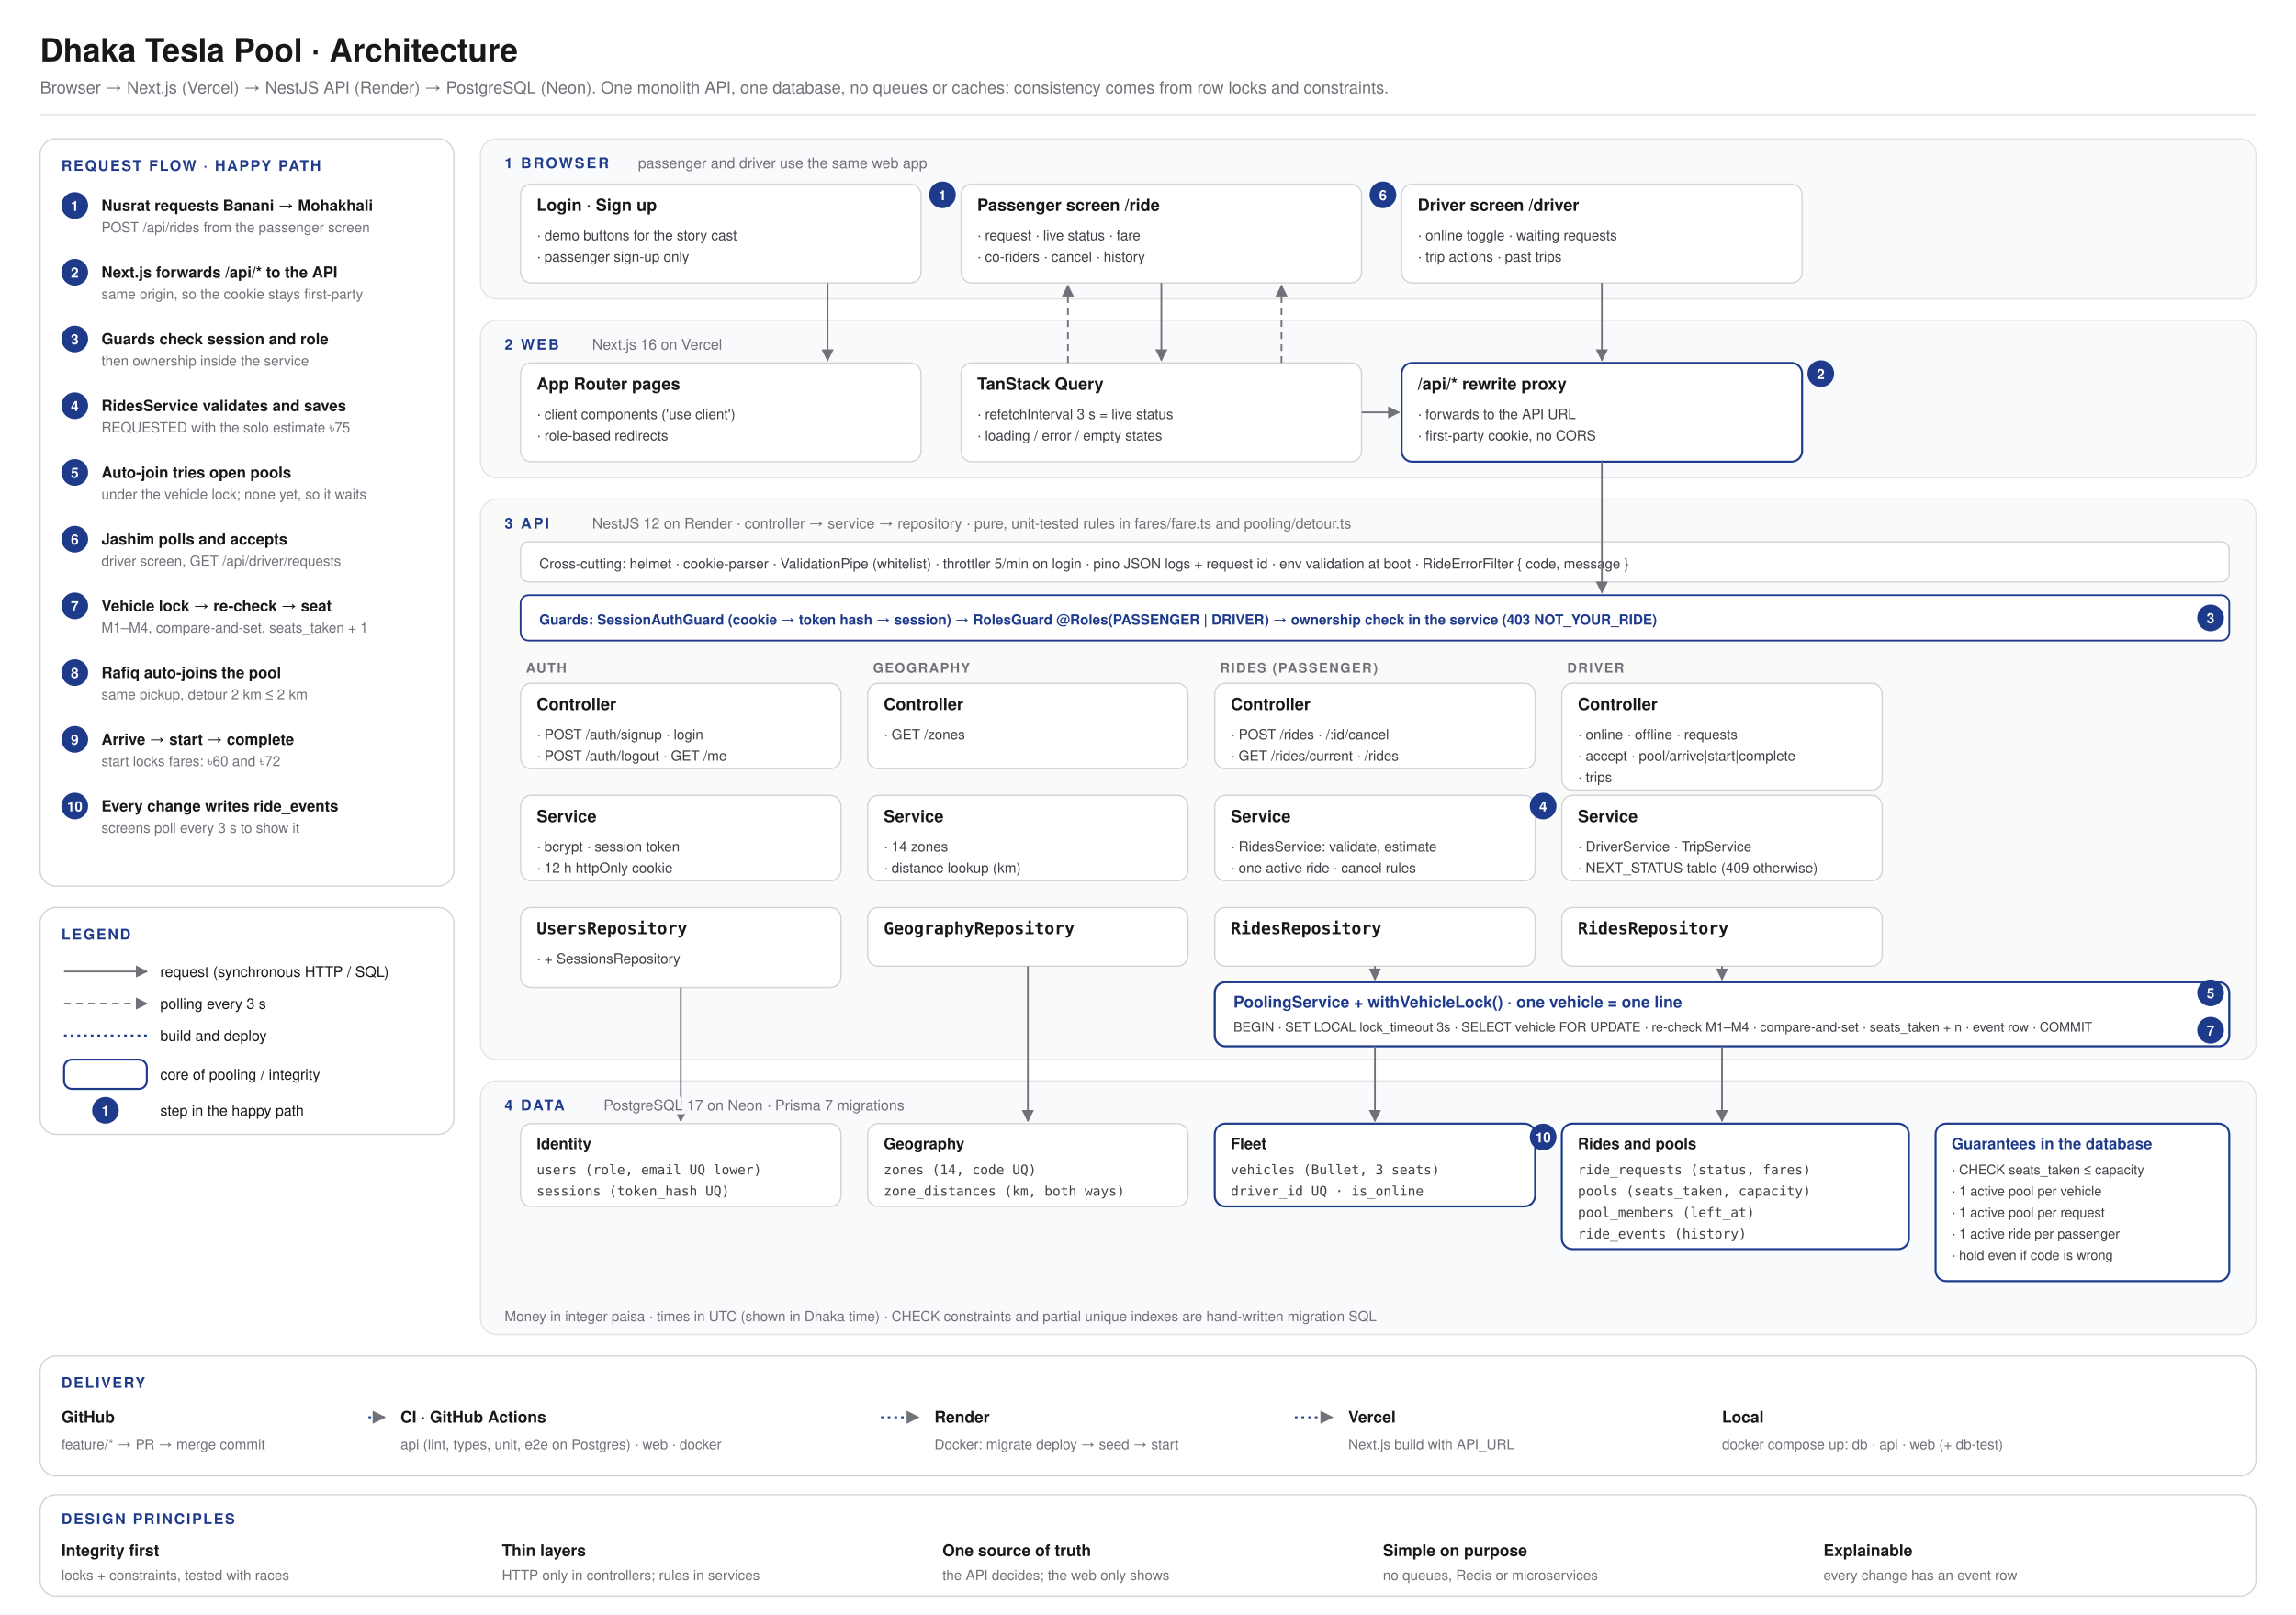
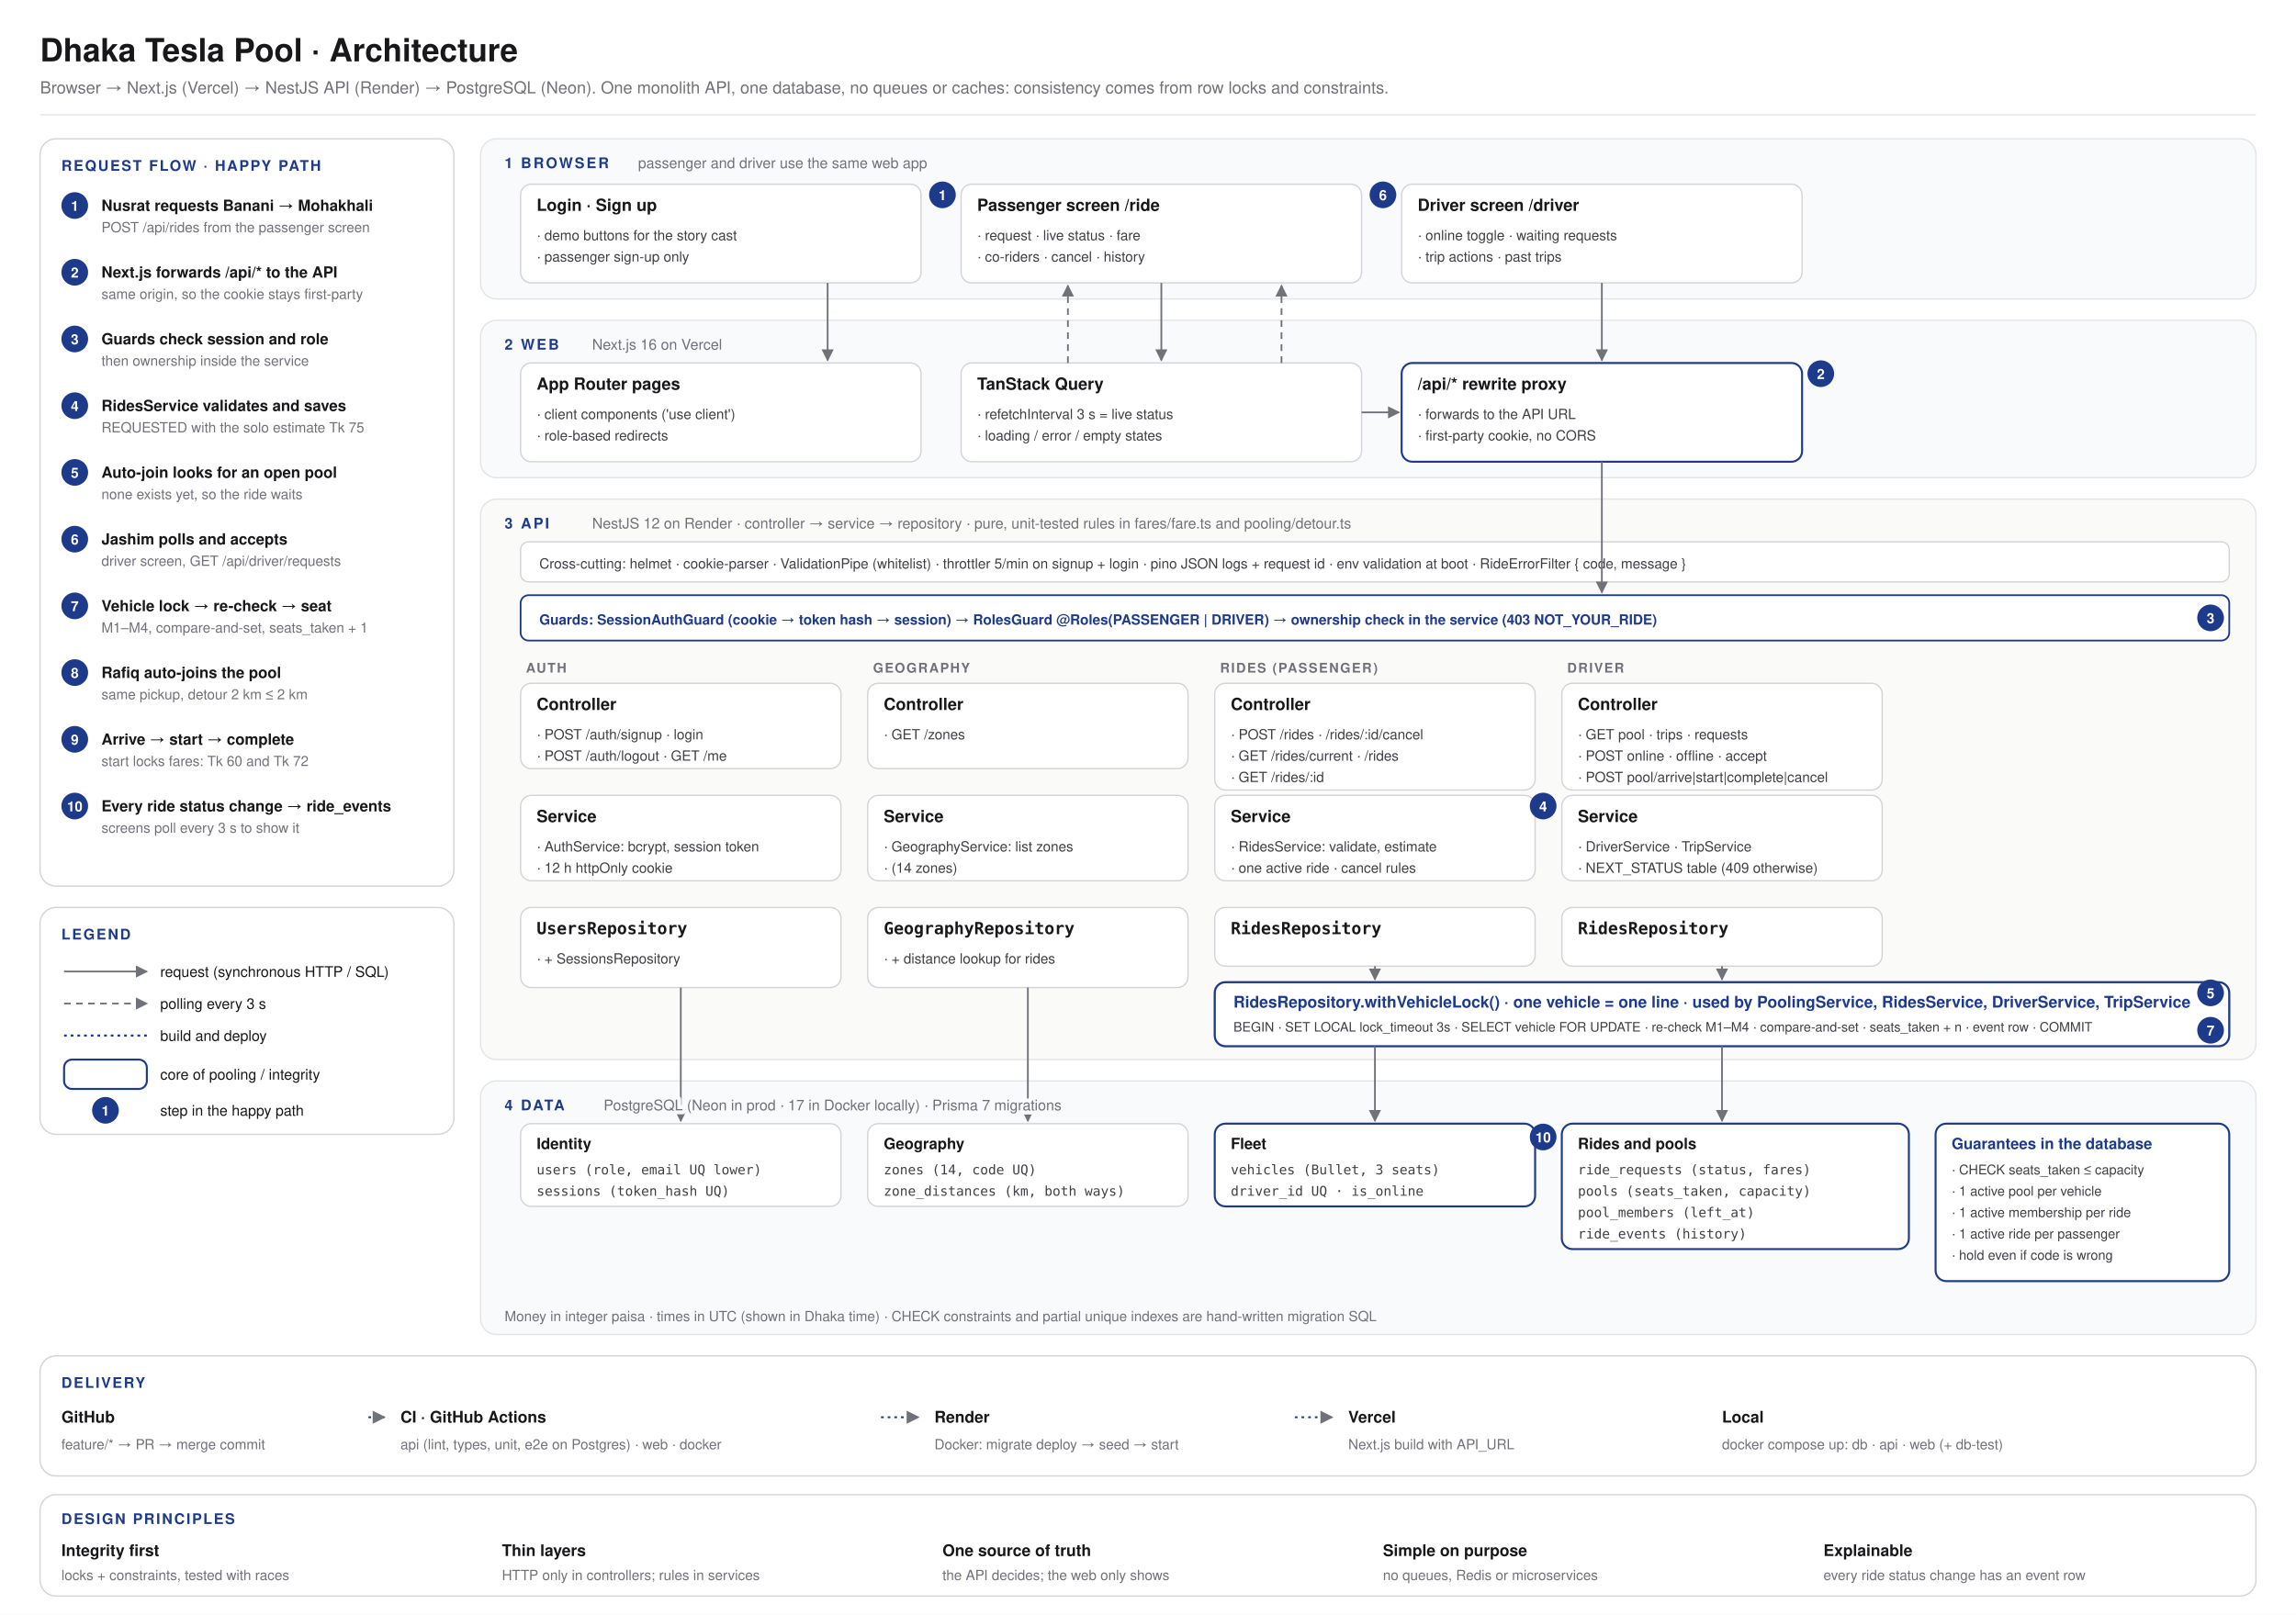
<svg xmlns="http://www.w3.org/2000/svg" width="1720" height="1210" viewBox="0 0 1720 1210">
  <defs>
    <marker id="arr" viewBox="0 0 10 10" refX="9" refY="5" markerWidth="7" markerHeight="7" orient="auto-start-reverse">
      <path d="M0 0 L10 5 L0 10 z" fill="#71717a" />
    </marker>
  </defs>
  <rect width="1720" height="1210" fill="#ffffff" />
  <text x="30" y="46" font-family="-apple-system, 'Helvetica Neue', Helvetica, Arial, sans-serif" font-size="24" fill="#18181b" font-weight="700" text-anchor="start" letter-spacing="0">Dhaka Tesla Pool · Architecture</text>
  <text x="30" y="70" font-family="-apple-system, 'Helvetica Neue', Helvetica, Arial, sans-serif" font-size="12.5" fill="#71717a" font-weight="400" text-anchor="start" letter-spacing="0">Browser → Next.js (Vercel) → NestJS API (Render) → PostgreSQL (Neon). One monolith API, one database, no queues or caches: consistency comes from row locks and constraints.</text>
  <line x1="30" y1="86" x2="1690" y2="86" stroke="#e4e4e7" />
  <rect x="30" y="104" width="310" height="560" rx="12" fill="#fff" stroke="#d4d4d8" stroke-width="1" />
  <text x="46" y="128" font-family="-apple-system, 'Helvetica Neue', Helvetica, Arial, sans-serif" font-size="11" fill="#1e3a8a" font-weight="700" text-anchor="start" letter-spacing="1.2">REQUEST FLOW · HAPPY PATH</text>
  <circle cx="56" cy="154" r="10" fill="#1e3a8a" />
  <text x="56" y="158" font-family="-apple-system, 'Helvetica Neue', Helvetica, Arial, sans-serif" font-size="10.5" fill="#fff" font-weight="700" text-anchor="middle" letter-spacing="0">1</text>
  <text x="76" y="158" font-family="-apple-system, 'Helvetica Neue', Helvetica, Arial, sans-serif" font-size="11.5" fill="#18181b" font-weight="600" text-anchor="start" letter-spacing="0">Nusrat requests Banani → Mohakhali</text>
  <text x="76" y="174" font-family="-apple-system, 'Helvetica Neue', Helvetica, Arial, sans-serif" font-size="10.5" fill="#71717a" font-weight="400" text-anchor="start" letter-spacing="0">POST /api/rides from the passenger screen</text>
  <circle cx="56" cy="204" r="10" fill="#1e3a8a" />
  <text x="56" y="208" font-family="-apple-system, 'Helvetica Neue', Helvetica, Arial, sans-serif" font-size="10.5" fill="#fff" font-weight="700" text-anchor="middle" letter-spacing="0">2</text>
  <text x="76" y="208" font-family="-apple-system, 'Helvetica Neue', Helvetica, Arial, sans-serif" font-size="11.5" fill="#18181b" font-weight="600" text-anchor="start" letter-spacing="0">Next.js forwards /api/* to the API</text>
  <text x="76" y="224" font-family="-apple-system, 'Helvetica Neue', Helvetica, Arial, sans-serif" font-size="10.5" fill="#71717a" font-weight="400" text-anchor="start" letter-spacing="0">same origin, so the cookie stays first-party</text>
  <circle cx="56" cy="254" r="10" fill="#1e3a8a" />
  <text x="56" y="258" font-family="-apple-system, 'Helvetica Neue', Helvetica, Arial, sans-serif" font-size="10.5" fill="#fff" font-weight="700" text-anchor="middle" letter-spacing="0">3</text>
  <text x="76" y="258" font-family="-apple-system, 'Helvetica Neue', Helvetica, Arial, sans-serif" font-size="11.5" fill="#18181b" font-weight="600" text-anchor="start" letter-spacing="0">Guards check session and role</text>
  <text x="76" y="274" font-family="-apple-system, 'Helvetica Neue', Helvetica, Arial, sans-serif" font-size="10.5" fill="#71717a" font-weight="400" text-anchor="start" letter-spacing="0">then ownership inside the service</text>
  <circle cx="56" cy="304" r="10" fill="#1e3a8a" />
  <text x="56" y="308" font-family="-apple-system, 'Helvetica Neue', Helvetica, Arial, sans-serif" font-size="10.5" fill="#fff" font-weight="700" text-anchor="middle" letter-spacing="0">4</text>
  <text x="76" y="308" font-family="-apple-system, 'Helvetica Neue', Helvetica, Arial, sans-serif" font-size="11.5" fill="#18181b" font-weight="600" text-anchor="start" letter-spacing="0">RidesService validates and saves</text>
-   <text x="76" y="324" font-family="-apple-system, 'Helvetica Neue', Helvetica, Arial, sans-serif" font-size="10.5" fill="#71717a" font-weight="400" text-anchor="start" letter-spacing="0">REQUESTED with the solo estimate ৳75</text>
+   <text x="76" y="324" font-family="-apple-system, 'Helvetica Neue', Helvetica, Arial, sans-serif" font-size="10.5" fill="#71717a" font-weight="400" text-anchor="start" letter-spacing="0">REQUESTED with the solo estimate Tk 75</text>
  <circle cx="56" cy="354" r="10" fill="#1e3a8a" />
  <text x="56" y="358" font-family="-apple-system, 'Helvetica Neue', Helvetica, Arial, sans-serif" font-size="10.5" fill="#fff" font-weight="700" text-anchor="middle" letter-spacing="0">5</text>
-   <text x="76" y="358" font-family="-apple-system, 'Helvetica Neue', Helvetica, Arial, sans-serif" font-size="11.5" fill="#18181b" font-weight="600" text-anchor="start" letter-spacing="0">Auto-join tries open pools</text>
-   <text x="76" y="374" font-family="-apple-system, 'Helvetica Neue', Helvetica, Arial, sans-serif" font-size="10.5" fill="#71717a" font-weight="400" text-anchor="start" letter-spacing="0">under the vehicle lock; none yet, so it waits</text>
+   <text x="76" y="358" font-family="-apple-system, 'Helvetica Neue', Helvetica, Arial, sans-serif" font-size="11.5" fill="#18181b" font-weight="600" text-anchor="start" letter-spacing="0">Auto-join looks for an open pool</text>
+   <text x="76" y="374" font-family="-apple-system, 'Helvetica Neue', Helvetica, Arial, sans-serif" font-size="10.5" fill="#71717a" font-weight="400" text-anchor="start" letter-spacing="0">none exists yet, so the ride waits</text>
  <circle cx="56" cy="404" r="10" fill="#1e3a8a" />
  <text x="56" y="408" font-family="-apple-system, 'Helvetica Neue', Helvetica, Arial, sans-serif" font-size="10.5" fill="#fff" font-weight="700" text-anchor="middle" letter-spacing="0">6</text>
  <text x="76" y="408" font-family="-apple-system, 'Helvetica Neue', Helvetica, Arial, sans-serif" font-size="11.5" fill="#18181b" font-weight="600" text-anchor="start" letter-spacing="0">Jashim polls and accepts</text>
  <text x="76" y="424" font-family="-apple-system, 'Helvetica Neue', Helvetica, Arial, sans-serif" font-size="10.5" fill="#71717a" font-weight="400" text-anchor="start" letter-spacing="0">driver screen, GET /api/driver/requests</text>
  <circle cx="56" cy="454" r="10" fill="#1e3a8a" />
  <text x="56" y="458" font-family="-apple-system, 'Helvetica Neue', Helvetica, Arial, sans-serif" font-size="10.5" fill="#fff" font-weight="700" text-anchor="middle" letter-spacing="0">7</text>
  <text x="76" y="458" font-family="-apple-system, 'Helvetica Neue', Helvetica, Arial, sans-serif" font-size="11.5" fill="#18181b" font-weight="600" text-anchor="start" letter-spacing="0">Vehicle lock → re-check → seat</text>
  <text x="76" y="474" font-family="-apple-system, 'Helvetica Neue', Helvetica, Arial, sans-serif" font-size="10.5" fill="#71717a" font-weight="400" text-anchor="start" letter-spacing="0">M1–M4, compare-and-set, seats_taken + 1</text>
  <circle cx="56" cy="504" r="10" fill="#1e3a8a" />
  <text x="56" y="508" font-family="-apple-system, 'Helvetica Neue', Helvetica, Arial, sans-serif" font-size="10.5" fill="#fff" font-weight="700" text-anchor="middle" letter-spacing="0">8</text>
  <text x="76" y="508" font-family="-apple-system, 'Helvetica Neue', Helvetica, Arial, sans-serif" font-size="11.5" fill="#18181b" font-weight="600" text-anchor="start" letter-spacing="0">Rafiq auto-joins the pool</text>
  <text x="76" y="524" font-family="-apple-system, 'Helvetica Neue', Helvetica, Arial, sans-serif" font-size="10.5" fill="#71717a" font-weight="400" text-anchor="start" letter-spacing="0">same pickup, detour 2 km ≤ 2 km</text>
  <circle cx="56" cy="554" r="10" fill="#1e3a8a" />
  <text x="56" y="558" font-family="-apple-system, 'Helvetica Neue', Helvetica, Arial, sans-serif" font-size="10.5" fill="#fff" font-weight="700" text-anchor="middle" letter-spacing="0">9</text>
  <text x="76" y="558" font-family="-apple-system, 'Helvetica Neue', Helvetica, Arial, sans-serif" font-size="11.5" fill="#18181b" font-weight="600" text-anchor="start" letter-spacing="0">Arrive → start → complete</text>
-   <text x="76" y="574" font-family="-apple-system, 'Helvetica Neue', Helvetica, Arial, sans-serif" font-size="10.5" fill="#71717a" font-weight="400" text-anchor="start" letter-spacing="0">start locks fares: ৳60 and ৳72</text>
+   <text x="76" y="574" font-family="-apple-system, 'Helvetica Neue', Helvetica, Arial, sans-serif" font-size="10.5" fill="#71717a" font-weight="400" text-anchor="start" letter-spacing="0">start locks fares: Tk 60 and Tk 72</text>
  <circle cx="56" cy="604" r="10" fill="#1e3a8a" />
  <text x="56" y="608" font-family="-apple-system, 'Helvetica Neue', Helvetica, Arial, sans-serif" font-size="10.5" fill="#fff" font-weight="700" text-anchor="middle" letter-spacing="0">10</text>
-   <text x="76" y="608" font-family="-apple-system, 'Helvetica Neue', Helvetica, Arial, sans-serif" font-size="11.5" fill="#18181b" font-weight="600" text-anchor="start" letter-spacing="0">Every change writes ride_events</text>
+   <text x="76" y="608" font-family="-apple-system, 'Helvetica Neue', Helvetica, Arial, sans-serif" font-size="11.5" fill="#18181b" font-weight="600" text-anchor="start" letter-spacing="0">Every ride status change → ride_events</text>
  <text x="76" y="624" font-family="-apple-system, 'Helvetica Neue', Helvetica, Arial, sans-serif" font-size="10.5" fill="#71717a" font-weight="400" text-anchor="start" letter-spacing="0">screens poll every 3 s to show it</text>
  <rect x="30" y="680" width="310" height="170" rx="12" fill="#fff" stroke="#d4d4d8" stroke-width="1" />
  <text x="46" y="704" font-family="-apple-system, 'Helvetica Neue', Helvetica, Arial, sans-serif" font-size="11" fill="#1e3a8a" font-weight="700" text-anchor="start" letter-spacing="1.2">LEGEND</text>
  <path d="M48 728 H110" fill="none" stroke="#71717a" stroke-width="1.3" marker-end="url(#arr)" />
  <text x="120" y="732" font-family="-apple-system, 'Helvetica Neue', Helvetica, Arial, sans-serif" font-size="11" fill="#18181b" font-weight="400" text-anchor="start" letter-spacing="0">request (synchronous HTTP / SQL)</text>
  <path d="M48 752 H110" fill="none" stroke="#71717a" stroke-width="1.3" stroke-dasharray="5 4" marker-end="url(#arr)" />
  <text x="120" y="756" font-family="-apple-system, 'Helvetica Neue', Helvetica, Arial, sans-serif" font-size="11" fill="#18181b" font-weight="400" text-anchor="start" letter-spacing="0">polling every 3 s</text>
  <path d="M48 776 H110" fill="none" stroke="#1e3a8a" stroke-width="1.6" stroke-dasharray="2 3" />
  <text x="120" y="780" font-family="-apple-system, 'Helvetica Neue', Helvetica, Arial, sans-serif" font-size="11" fill="#18181b" font-weight="400" text-anchor="start" letter-spacing="0">build and deploy</text>
  <rect x="48" y="794" width="62" height="22" rx="6" fill="#fff" stroke="#1e3a8a" stroke-width="1.5" />
  <text x="120" y="809" font-family="-apple-system, 'Helvetica Neue', Helvetica, Arial, sans-serif" font-size="11" fill="#18181b" font-weight="400" text-anchor="start" letter-spacing="0">core of pooling / integrity</text>
  <circle cx="79" cy="832" r="10" fill="#1e3a8a" />
  <text x="79" y="836" font-family="-apple-system, 'Helvetica Neue', Helvetica, Arial, sans-serif" font-size="10.5" fill="#fff" font-weight="700" text-anchor="middle" letter-spacing="0">1</text>
  <text x="120" y="836" font-family="-apple-system, 'Helvetica Neue', Helvetica, Arial, sans-serif" font-size="11" fill="#18181b" font-weight="400" text-anchor="start" letter-spacing="0">step in the happy path</text>
  <rect x="360" y="104" width="1330" height="120" rx="12" fill="#f8fafc" stroke="#e4e4e7" stroke-width="1" />
  <rect x="390" y="138" width="300" height="74" rx="8" fill="#fff" stroke="#d4d4d8" stroke-width="1" />
  <text x="402" y="158" font-family="-apple-system, 'Helvetica Neue', Helvetica, Arial, sans-serif" font-size="12.5" fill="#18181b" font-weight="700" text-anchor="start" letter-spacing="0">Login · Sign up</text>
  <text x="402" y="180" font-family="-apple-system, 'Helvetica Neue', Helvetica, Arial, sans-serif" font-size="10.5" fill="#3f3f46" font-weight="400" text-anchor="start" letter-spacing="0">· demo buttons for the story cast</text>
  <text x="402" y="196" font-family="-apple-system, 'Helvetica Neue', Helvetica, Arial, sans-serif" font-size="10.5" fill="#3f3f46" font-weight="400" text-anchor="start" letter-spacing="0">· passenger sign-up only</text>
  <rect x="720" y="138" width="300" height="74" rx="8" fill="#fff" stroke="#d4d4d8" stroke-width="1" />
  <text x="732" y="158" font-family="-apple-system, 'Helvetica Neue', Helvetica, Arial, sans-serif" font-size="12.5" fill="#18181b" font-weight="700" text-anchor="start" letter-spacing="0">Passenger screen  /ride</text>
  <text x="732" y="180" font-family="-apple-system, 'Helvetica Neue', Helvetica, Arial, sans-serif" font-size="10.5" fill="#3f3f46" font-weight="400" text-anchor="start" letter-spacing="0">· request · live status · fare</text>
  <text x="732" y="196" font-family="-apple-system, 'Helvetica Neue', Helvetica, Arial, sans-serif" font-size="10.5" fill="#3f3f46" font-weight="400" text-anchor="start" letter-spacing="0">· co-riders · cancel · history</text>
  <rect x="1050" y="138" width="300" height="74" rx="8" fill="#fff" stroke="#d4d4d8" stroke-width="1" />
  <text x="1062" y="158" font-family="-apple-system, 'Helvetica Neue', Helvetica, Arial, sans-serif" font-size="12.5" fill="#18181b" font-weight="700" text-anchor="start" letter-spacing="0">Driver screen  /driver</text>
  <text x="1062" y="180" font-family="-apple-system, 'Helvetica Neue', Helvetica, Arial, sans-serif" font-size="10.5" fill="#3f3f46" font-weight="400" text-anchor="start" letter-spacing="0">· online toggle · waiting requests</text>
  <text x="1062" y="196" font-family="-apple-system, 'Helvetica Neue', Helvetica, Arial, sans-serif" font-size="10.5" fill="#3f3f46" font-weight="400" text-anchor="start" letter-spacing="0">· trip actions · past trips</text>
  <circle cx="706" cy="146" r="10" fill="#1e3a8a" />
  <text x="706" y="150" font-family="-apple-system, 'Helvetica Neue', Helvetica, Arial, sans-serif" font-size="10.5" fill="#fff" font-weight="700" text-anchor="middle" letter-spacing="0">1</text>
  <circle cx="1036" cy="146" r="10" fill="#1e3a8a" />
  <text x="1036" y="150" font-family="-apple-system, 'Helvetica Neue', Helvetica, Arial, sans-serif" font-size="10.5" fill="#fff" font-weight="700" text-anchor="middle" letter-spacing="0">6</text>
  <rect x="360" y="240" width="1330" height="118" rx="12" fill="#f8fafc" stroke="#e4e4e7" stroke-width="1" />
  <rect x="390" y="272" width="300" height="74" rx="8" fill="#fff" stroke="#d4d4d8" stroke-width="1" />
  <text x="402" y="292" font-family="-apple-system, 'Helvetica Neue', Helvetica, Arial, sans-serif" font-size="12.5" fill="#18181b" font-weight="700" text-anchor="start" letter-spacing="0">App Router pages</text>
  <text x="402" y="314" font-family="-apple-system, 'Helvetica Neue', Helvetica, Arial, sans-serif" font-size="10.5" fill="#3f3f46" font-weight="400" text-anchor="start" letter-spacing="0">· client components ('use client')</text>
  <text x="402" y="330" font-family="-apple-system, 'Helvetica Neue', Helvetica, Arial, sans-serif" font-size="10.5" fill="#3f3f46" font-weight="400" text-anchor="start" letter-spacing="0">· role-based redirects</text>
  <rect x="720" y="272" width="300" height="74" rx="8" fill="#fff" stroke="#d4d4d8" stroke-width="1" />
  <text x="732" y="292" font-family="-apple-system, 'Helvetica Neue', Helvetica, Arial, sans-serif" font-size="12.5" fill="#18181b" font-weight="700" text-anchor="start" letter-spacing="0">TanStack Query</text>
  <text x="732" y="314" font-family="-apple-system, 'Helvetica Neue', Helvetica, Arial, sans-serif" font-size="10.5" fill="#3f3f46" font-weight="400" text-anchor="start" letter-spacing="0">· refetchInterval 3 s = live status</text>
  <text x="732" y="330" font-family="-apple-system, 'Helvetica Neue', Helvetica, Arial, sans-serif" font-size="10.5" fill="#3f3f46" font-weight="400" text-anchor="start" letter-spacing="0">· loading / error / empty states</text>
  <rect x="1050" y="272" width="300" height="74" rx="8" fill="#fff" stroke="#1e3a8a" stroke-width="1.5" />
  <text x="1062" y="292" font-family="-apple-system, 'Helvetica Neue', Helvetica, Arial, sans-serif" font-size="12.5" fill="#18181b" font-weight="700" text-anchor="start" letter-spacing="0">/api/* rewrite proxy</text>
  <text x="1062" y="314" font-family="-apple-system, 'Helvetica Neue', Helvetica, Arial, sans-serif" font-size="10.5" fill="#3f3f46" font-weight="400" text-anchor="start" letter-spacing="0">· forwards to the API URL</text>
  <text x="1062" y="330" font-family="-apple-system, 'Helvetica Neue', Helvetica, Arial, sans-serif" font-size="10.5" fill="#3f3f46" font-weight="400" text-anchor="start" letter-spacing="0">· first-party cookie, no CORS</text>
  <circle cx="1364" cy="280" r="10" fill="#1e3a8a" />
  <text x="1364" y="284" font-family="-apple-system, 'Helvetica Neue', Helvetica, Arial, sans-serif" font-size="10.5" fill="#fff" font-weight="700" text-anchor="middle" letter-spacing="0">2</text>
  <path d="M870 212 V270" fill="none" stroke="#71717a" stroke-width="1.3" marker-end="url(#arr)" />
  <path d="M1200 212 V270" fill="none" stroke="#71717a" stroke-width="1.3" marker-end="url(#arr)" />
  <path d="M620 212 V270" fill="none" stroke="#71717a" stroke-width="1.3" marker-end="url(#arr)" />
  <path d="M1020 309 H1048" fill="none" stroke="#71717a" stroke-width="1.3" marker-end="url(#arr)" />
  <rect x="360" y="374" width="1330" height="420" rx="12" fill="#fafaf9" stroke="#e4e4e7" stroke-width="1" />
  <rect x="390" y="406" width="1280" height="30" rx="6" fill="#fff" stroke="#d4d4d8" stroke-width="1" />
-   <text x="404" y="426" font-family="-apple-system, 'Helvetica Neue', Helvetica, Arial, sans-serif" font-size="10.5" fill="#3f3f46" font-weight="400" text-anchor="start" letter-spacing="0">Cross-cutting:  helmet · cookie-parser · ValidationPipe (whitelist) · throttler 5/min on login · pino JSON logs + request id · env validation at boot · RideErrorFilter { code, message }</text>
+   <text x="404" y="426" font-family="-apple-system, 'Helvetica Neue', Helvetica, Arial, sans-serif" font-size="10.5" fill="#3f3f46" font-weight="400" text-anchor="start" letter-spacing="0">Cross-cutting:  helmet · cookie-parser · ValidationPipe (whitelist) · throttler 5/min on signup + login · pino JSON logs + request id · env validation at boot · RideErrorFilter { code, message }</text>
  <rect x="390" y="446" width="1280" height="34" rx="6" fill="#fff" stroke="#1e3a8a" stroke-width="1.3" />
  <text x="404" y="468" font-family="-apple-system, 'Helvetica Neue', Helvetica, Arial, sans-serif" font-size="10.5" fill="#1e3a8a" font-weight="600" text-anchor="start" letter-spacing="0">Guards:  SessionAuthGuard (cookie → token hash → session)  →  RolesGuard @Roles(PASSENGER | DRIVER)  →  ownership check in the service (403 NOT_YOUR_RIDE)</text>
  <circle cx="1656" cy="463" r="10" fill="#1e3a8a" />
  <text x="1656" y="467" font-family="-apple-system, 'Helvetica Neue', Helvetica, Arial, sans-serif" font-size="10.5" fill="#fff" font-weight="700" text-anchor="middle" letter-spacing="0">3</text>
  <path d="M1200 346 V444" fill="none" stroke="#71717a" stroke-width="1.3" marker-end="url(#arr)" />
  <text x="394" y="504" font-family="-apple-system, 'Helvetica Neue', Helvetica, Arial, sans-serif" font-size="10" fill="#71717a" font-weight="700" text-anchor="start" letter-spacing="1">AUTH</text>
  <rect x="390" y="512" width="240" height="64" rx="8" fill="#fff" stroke="#d4d4d8" stroke-width="1" />
  <text x="402" y="532" font-family="-apple-system, 'Helvetica Neue', Helvetica, Arial, sans-serif" font-size="12.5" fill="#18181b" font-weight="700" text-anchor="start" letter-spacing="0">Controller</text>
  <text x="402" y="554" font-family="-apple-system, 'Helvetica Neue', Helvetica, Arial, sans-serif" font-size="10.5" fill="#3f3f46" font-weight="400" text-anchor="start" letter-spacing="0">· POST /auth/signup · login</text>
  <text x="402" y="570" font-family="-apple-system, 'Helvetica Neue', Helvetica, Arial, sans-serif" font-size="10.5" fill="#3f3f46" font-weight="400" text-anchor="start" letter-spacing="0">· POST /auth/logout · GET /me</text>
  <rect x="390" y="596" width="240" height="64" rx="8" fill="#fff" stroke="#d4d4d8" stroke-width="1" />
  <text x="402" y="616" font-family="-apple-system, 'Helvetica Neue', Helvetica, Arial, sans-serif" font-size="12.5" fill="#18181b" font-weight="700" text-anchor="start" letter-spacing="0">Service</text>
-   <text x="402" y="638" font-family="-apple-system, 'Helvetica Neue', Helvetica, Arial, sans-serif" font-size="10.5" fill="#3f3f46" font-weight="400" text-anchor="start" letter-spacing="0">· bcrypt · session token</text>
+   <text x="402" y="638" font-family="-apple-system, 'Helvetica Neue', Helvetica, Arial, sans-serif" font-size="10.5" fill="#3f3f46" font-weight="400" text-anchor="start" letter-spacing="0">· AuthService: bcrypt, session token</text>
  <text x="402" y="654" font-family="-apple-system, 'Helvetica Neue', Helvetica, Arial, sans-serif" font-size="10.5" fill="#3f3f46" font-weight="400" text-anchor="start" letter-spacing="0">· 12 h httpOnly cookie</text>
  <rect x="390" y="680" width="240" height="60" rx="8" fill="#fff" stroke="#d4d4d8" stroke-width="1" />
  <text x="402" y="700" font-family="'SF Mono', Menlo, monospace" font-size="12.5" fill="#18181b" font-weight="700" text-anchor="start" letter-spacing="0">UsersRepository</text>
  <text x="402" y="722" font-family="-apple-system, 'Helvetica Neue', Helvetica, Arial, sans-serif" font-size="10.5" fill="#3f3f46" font-weight="400" text-anchor="start" letter-spacing="0">· + SessionsRepository</text>
  <text x="654" y="504" font-family="-apple-system, 'Helvetica Neue', Helvetica, Arial, sans-serif" font-size="10" fill="#71717a" font-weight="700" text-anchor="start" letter-spacing="1">GEOGRAPHY</text>
  <rect x="650" y="512" width="240" height="64" rx="8" fill="#fff" stroke="#d4d4d8" stroke-width="1" />
  <text x="662" y="532" font-family="-apple-system, 'Helvetica Neue', Helvetica, Arial, sans-serif" font-size="12.5" fill="#18181b" font-weight="700" text-anchor="start" letter-spacing="0">Controller</text>
  <text x="662" y="554" font-family="-apple-system, 'Helvetica Neue', Helvetica, Arial, sans-serif" font-size="10.5" fill="#3f3f46" font-weight="400" text-anchor="start" letter-spacing="0">· GET /zones</text>
  <rect x="650" y="596" width="240" height="64" rx="8" fill="#fff" stroke="#d4d4d8" stroke-width="1" />
  <text x="662" y="616" font-family="-apple-system, 'Helvetica Neue', Helvetica, Arial, sans-serif" font-size="12.5" fill="#18181b" font-weight="700" text-anchor="start" letter-spacing="0">Service</text>
-   <text x="662" y="638" font-family="-apple-system, 'Helvetica Neue', Helvetica, Arial, sans-serif" font-size="10.5" fill="#3f3f46" font-weight="400" text-anchor="start" letter-spacing="0">· 14 zones</text>
-   <text x="662" y="654" font-family="-apple-system, 'Helvetica Neue', Helvetica, Arial, sans-serif" font-size="10.5" fill="#3f3f46" font-weight="400" text-anchor="start" letter-spacing="0">· distance lookup (km)</text>
-   <rect x="650" y="680" width="240" height="44" rx="8" fill="#fff" stroke="#d4d4d8" stroke-width="1" />
+   <text x="662" y="638" font-family="-apple-system, 'Helvetica Neue', Helvetica, Arial, sans-serif" font-size="10.5" fill="#3f3f46" font-weight="400" text-anchor="start" letter-spacing="0">· GeographyService: list zones</text>
+   <text x="662" y="654" font-family="-apple-system, 'Helvetica Neue', Helvetica, Arial, sans-serif" font-size="10.5" fill="#3f3f46" font-weight="400" text-anchor="start" letter-spacing="0">· (14 zones)</text>
+   <rect x="650" y="680" width="240" height="60" rx="8" fill="#fff" stroke="#d4d4d8" stroke-width="1" />
  <text x="662" y="700" font-family="'SF Mono', Menlo, monospace" font-size="12.5" fill="#18181b" font-weight="700" text-anchor="start" letter-spacing="0">GeographyRepository</text>
+   <text x="662" y="722" font-family="-apple-system, 'Helvetica Neue', Helvetica, Arial, sans-serif" font-size="10.5" fill="#3f3f46" font-weight="400" text-anchor="start" letter-spacing="0">· + distance lookup for rides</text>
  <text x="914" y="504" font-family="-apple-system, 'Helvetica Neue', Helvetica, Arial, sans-serif" font-size="10" fill="#71717a" font-weight="700" text-anchor="start" letter-spacing="1">RIDES (PASSENGER)</text>
-   <rect x="910" y="512" width="240" height="64" rx="8" fill="#fff" stroke="#d4d4d8" stroke-width="1" />
+   <rect x="910" y="512" width="240" height="80" rx="8" fill="#fff" stroke="#d4d4d8" stroke-width="1" />
  <text x="922" y="532" font-family="-apple-system, 'Helvetica Neue', Helvetica, Arial, sans-serif" font-size="12.5" fill="#18181b" font-weight="700" text-anchor="start" letter-spacing="0">Controller</text>
-   <text x="922" y="554" font-family="-apple-system, 'Helvetica Neue', Helvetica, Arial, sans-serif" font-size="10.5" fill="#3f3f46" font-weight="400" text-anchor="start" letter-spacing="0">· POST /rides · /:id/cancel</text>
+   <text x="922" y="554" font-family="-apple-system, 'Helvetica Neue', Helvetica, Arial, sans-serif" font-size="10.5" fill="#3f3f46" font-weight="400" text-anchor="start" letter-spacing="0">· POST /rides · /rides/:id/cancel</text>
  <text x="922" y="570" font-family="-apple-system, 'Helvetica Neue', Helvetica, Arial, sans-serif" font-size="10.5" fill="#3f3f46" font-weight="400" text-anchor="start" letter-spacing="0">· GET /rides/current · /rides</text>
+   <text x="922" y="586" font-family="-apple-system, 'Helvetica Neue', Helvetica, Arial, sans-serif" font-size="10.5" fill="#3f3f46" font-weight="400" text-anchor="start" letter-spacing="0">· GET /rides/:id</text>
  <rect x="910" y="596" width="240" height="64" rx="8" fill="#fff" stroke="#d4d4d8" stroke-width="1" />
  <text x="922" y="616" font-family="-apple-system, 'Helvetica Neue', Helvetica, Arial, sans-serif" font-size="12.5" fill="#18181b" font-weight="700" text-anchor="start" letter-spacing="0">Service</text>
  <text x="922" y="638" font-family="-apple-system, 'Helvetica Neue', Helvetica, Arial, sans-serif" font-size="10.5" fill="#3f3f46" font-weight="400" text-anchor="start" letter-spacing="0">· RidesService: validate, estimate</text>
  <text x="922" y="654" font-family="-apple-system, 'Helvetica Neue', Helvetica, Arial, sans-serif" font-size="10.5" fill="#3f3f46" font-weight="400" text-anchor="start" letter-spacing="0">· one active ride · cancel rules</text>
  <rect x="910" y="680" width="240" height="44" rx="8" fill="#fff" stroke="#d4d4d8" stroke-width="1" />
  <text x="922" y="700" font-family="'SF Mono', Menlo, monospace" font-size="12.5" fill="#18181b" font-weight="700" text-anchor="start" letter-spacing="0">RidesRepository</text>
  <text x="1174" y="504" font-family="-apple-system, 'Helvetica Neue', Helvetica, Arial, sans-serif" font-size="10" fill="#71717a" font-weight="700" text-anchor="start" letter-spacing="1">DRIVER</text>
  <rect x="1170" y="512" width="240" height="80" rx="8" fill="#fff" stroke="#d4d4d8" stroke-width="1" />
  <text x="1182" y="532" font-family="-apple-system, 'Helvetica Neue', Helvetica, Arial, sans-serif" font-size="12.5" fill="#18181b" font-weight="700" text-anchor="start" letter-spacing="0">Controller</text>
-   <text x="1182" y="554" font-family="-apple-system, 'Helvetica Neue', Helvetica, Arial, sans-serif" font-size="10.5" fill="#3f3f46" font-weight="400" text-anchor="start" letter-spacing="0">· online · offline · requests</text>
-   <text x="1182" y="570" font-family="-apple-system, 'Helvetica Neue', Helvetica, Arial, sans-serif" font-size="10.5" fill="#3f3f46" font-weight="400" text-anchor="start" letter-spacing="0">· accept · pool/arrive|start|complete</text>
-   <text x="1182" y="586" font-family="-apple-system, 'Helvetica Neue', Helvetica, Arial, sans-serif" font-size="10.5" fill="#3f3f46" font-weight="400" text-anchor="start" letter-spacing="0">· trips</text>
+   <text x="1182" y="554" font-family="-apple-system, 'Helvetica Neue', Helvetica, Arial, sans-serif" font-size="10.5" fill="#3f3f46" font-weight="400" text-anchor="start" letter-spacing="0">· GET pool · trips · requests</text>
+   <text x="1182" y="570" font-family="-apple-system, 'Helvetica Neue', Helvetica, Arial, sans-serif" font-size="10.5" fill="#3f3f46" font-weight="400" text-anchor="start" letter-spacing="0">· POST online · offline · accept</text>
+   <text x="1182" y="586" font-family="-apple-system, 'Helvetica Neue', Helvetica, Arial, sans-serif" font-size="10.5" fill="#3f3f46" font-weight="400" text-anchor="start" letter-spacing="0">· POST pool/arrive|start|complete|cancel</text>
  <rect x="1170" y="596" width="240" height="64" rx="8" fill="#fff" stroke="#d4d4d8" stroke-width="1" />
  <text x="1182" y="616" font-family="-apple-system, 'Helvetica Neue', Helvetica, Arial, sans-serif" font-size="12.5" fill="#18181b" font-weight="700" text-anchor="start" letter-spacing="0">Service</text>
  <text x="1182" y="638" font-family="-apple-system, 'Helvetica Neue', Helvetica, Arial, sans-serif" font-size="10.5" fill="#3f3f46" font-weight="400" text-anchor="start" letter-spacing="0">· DriverService · TripService</text>
  <text x="1182" y="654" font-family="-apple-system, 'Helvetica Neue', Helvetica, Arial, sans-serif" font-size="10.5" fill="#3f3f46" font-weight="400" text-anchor="start" letter-spacing="0">· NEXT_STATUS table (409 otherwise)</text>
  <rect x="1170" y="680" width="240" height="44" rx="8" fill="#fff" stroke="#d4d4d8" stroke-width="1" />
  <text x="1182" y="700" font-family="'SF Mono', Menlo, monospace" font-size="12.5" fill="#18181b" font-weight="700" text-anchor="start" letter-spacing="0">RidesRepository</text>
  <circle cx="1156" cy="604" r="10" fill="#1e3a8a" />
  <text x="1156" y="608" font-family="-apple-system, 'Helvetica Neue', Helvetica, Arial, sans-serif" font-size="10.5" fill="#fff" font-weight="700" text-anchor="middle" letter-spacing="0">4</text>
  <rect x="910" y="736" width="760" height="48" rx="8" fill="#fff" stroke="#1e3a8a" stroke-width="1.6" />
-   <text x="924" y="755" font-family="-apple-system, 'Helvetica Neue', Helvetica, Arial, sans-serif" font-size="12" fill="#1e3a8a" font-weight="700" text-anchor="start" letter-spacing="0">PoolingService + withVehicleLock()  ·  one vehicle = one line</text>
+   <text x="924" y="755" font-family="-apple-system, 'Helvetica Neue', Helvetica, Arial, sans-serif" font-size="12" fill="#1e3a8a" font-weight="700" text-anchor="start" letter-spacing="0">RidesRepository.withVehicleLock()  ·  one vehicle = one line  ·  used by PoolingService, RidesService, DriverService, TripService</text>
  <text x="924" y="773" font-family="-apple-system, 'Helvetica Neue', Helvetica, Arial, sans-serif" font-size="9.8" fill="#3f3f46" font-weight="400" text-anchor="start" letter-spacing="0">BEGIN · SET LOCAL lock_timeout 3s · SELECT vehicle FOR UPDATE · re-check M1–M4 · compare-and-set · seats_taken + n · event row · COMMIT</text>
  <circle cx="1656" cy="744" r="10" fill="#1e3a8a" />
  <text x="1656" y="748" font-family="-apple-system, 'Helvetica Neue', Helvetica, Arial, sans-serif" font-size="10.5" fill="#fff" font-weight="700" text-anchor="middle" letter-spacing="0">5</text>
  <circle cx="1656" cy="772" r="10" fill="#1e3a8a" />
  <text x="1656" y="776" font-family="-apple-system, 'Helvetica Neue', Helvetica, Arial, sans-serif" font-size="10.5" fill="#fff" font-weight="700" text-anchor="middle" letter-spacing="0">7</text>
  <path d="M1030 724 V734" fill="none" stroke="#71717a" stroke-width="1.3" marker-end="url(#arr)" />
  <path d="M1290 724 V734" fill="none" stroke="#71717a" stroke-width="1.3" marker-end="url(#arr)" />
  <rect x="360" y="810" width="1330" height="190" rx="12" fill="#f8fafc" stroke="#e4e4e7" stroke-width="1" />
  <rect x="390" y="842" width="240" height="62" rx="8" fill="#fff" stroke="#d4d4d8" stroke-width="1" />
  <text x="402" y="861" font-family="-apple-system, 'Helvetica Neue', Helvetica, Arial, sans-serif" font-size="11.5" fill="#18181b" font-weight="700" text-anchor="start" letter-spacing="0">Identity</text>
  <text x="402" y="880" font-family="'SF Mono', Menlo, monospace" font-size="10" fill="#3f3f46" font-weight="400" text-anchor="start" letter-spacing="0">users (role, email UQ lower)</text>
  <text x="402" y="896" font-family="'SF Mono', Menlo, monospace" font-size="10" fill="#3f3f46" font-weight="400" text-anchor="start" letter-spacing="0">sessions (token_hash UQ)</text>
  <rect x="650" y="842" width="240" height="62" rx="8" fill="#fff" stroke="#d4d4d8" stroke-width="1" />
  <text x="662" y="861" font-family="-apple-system, 'Helvetica Neue', Helvetica, Arial, sans-serif" font-size="11.5" fill="#18181b" font-weight="700" text-anchor="start" letter-spacing="0">Geography</text>
  <text x="662" y="880" font-family="'SF Mono', Menlo, monospace" font-size="10" fill="#3f3f46" font-weight="400" text-anchor="start" letter-spacing="0">zones (14, code UQ)</text>
  <text x="662" y="896" font-family="'SF Mono', Menlo, monospace" font-size="10" fill="#3f3f46" font-weight="400" text-anchor="start" letter-spacing="0">zone_distances (km, both ways)</text>
  <rect x="910" y="842" width="240" height="62" rx="8" fill="#fff" stroke="#1e3a8a" stroke-width="1.5" />
  <text x="922" y="861" font-family="-apple-system, 'Helvetica Neue', Helvetica, Arial, sans-serif" font-size="11.5" fill="#18181b" font-weight="700" text-anchor="start" letter-spacing="0">Fleet</text>
  <text x="922" y="880" font-family="'SF Mono', Menlo, monospace" font-size="10" fill="#3f3f46" font-weight="400" text-anchor="start" letter-spacing="0">vehicles (Bullet, 3 seats)</text>
  <text x="922" y="896" font-family="'SF Mono', Menlo, monospace" font-size="10" fill="#3f3f46" font-weight="400" text-anchor="start" letter-spacing="0">driver_id UQ · is_online</text>
  <rect x="1170" y="842" width="260" height="94" rx="8" fill="#fff" stroke="#1e3a8a" stroke-width="1.5" />
  <text x="1182" y="861" font-family="-apple-system, 'Helvetica Neue', Helvetica, Arial, sans-serif" font-size="11.5" fill="#18181b" font-weight="700" text-anchor="start" letter-spacing="0">Rides and pools</text>
  <text x="1182" y="880" font-family="'SF Mono', Menlo, monospace" font-size="10" fill="#3f3f46" font-weight="400" text-anchor="start" letter-spacing="0">ride_requests (status, fares)</text>
  <text x="1182" y="896" font-family="'SF Mono', Menlo, monospace" font-size="10" fill="#3f3f46" font-weight="400" text-anchor="start" letter-spacing="0">pools (seats_taken, capacity)</text>
  <text x="1182" y="912" font-family="'SF Mono', Menlo, monospace" font-size="10" fill="#3f3f46" font-weight="400" text-anchor="start" letter-spacing="0">pool_members (left_at)</text>
  <text x="1182" y="928" font-family="'SF Mono', Menlo, monospace" font-size="10" fill="#3f3f46" font-weight="400" text-anchor="start" letter-spacing="0">ride_events (history)</text>
  <rect x="1450" y="842" width="220" height="118" rx="8" fill="#fff" stroke="#1e3a8a" stroke-width="1.5" />
  <text x="1462" y="861" font-family="-apple-system, 'Helvetica Neue', Helvetica, Arial, sans-serif" font-size="11.5" fill="#1e3a8a" font-weight="700" text-anchor="start" letter-spacing="0">Guarantees in the database</text>
  <text x="1462" y="880" font-family="-apple-system, 'Helvetica Neue', Helvetica, Arial, sans-serif" font-size="10" fill="#3f3f46" font-weight="400" text-anchor="start" letter-spacing="0">· CHECK seats_taken ≤ capacity</text>
  <text x="1462" y="896" font-family="-apple-system, 'Helvetica Neue', Helvetica, Arial, sans-serif" font-size="10" fill="#3f3f46" font-weight="400" text-anchor="start" letter-spacing="0">· 1 active pool per vehicle</text>
-   <text x="1462" y="912" font-family="-apple-system, 'Helvetica Neue', Helvetica, Arial, sans-serif" font-size="10" fill="#3f3f46" font-weight="400" text-anchor="start" letter-spacing="0">· 1 active pool per request</text>
+   <text x="1462" y="912" font-family="-apple-system, 'Helvetica Neue', Helvetica, Arial, sans-serif" font-size="10" fill="#3f3f46" font-weight="400" text-anchor="start" letter-spacing="0">· 1 active membership per ride</text>
  <text x="1462" y="928" font-family="-apple-system, 'Helvetica Neue', Helvetica, Arial, sans-serif" font-size="10" fill="#3f3f46" font-weight="400" text-anchor="start" letter-spacing="0">· 1 active ride per passenger</text>
  <text x="1462" y="944" font-family="-apple-system, 'Helvetica Neue', Helvetica, Arial, sans-serif" font-size="10" fill="#3f3f46" font-weight="400" text-anchor="start" letter-spacing="0">· hold even if code is wrong</text>
  <circle cx="1156" cy="852" r="10" fill="#1e3a8a" />
  <text x="1156" y="856" font-family="-apple-system, 'Helvetica Neue', Helvetica, Arial, sans-serif" font-size="10.5" fill="#fff" font-weight="700" text-anchor="middle" letter-spacing="0">10</text>
  <path d="M510 740 V840" fill="none" stroke="#71717a" stroke-width="1.3" marker-end="url(#arr)" />
-   <path d="M770 724 V840" fill="none" stroke="#71717a" stroke-width="1.3" marker-end="url(#arr)" />
+   <path d="M770 740 V840" fill="none" stroke="#71717a" stroke-width="1.3" marker-end="url(#arr)" />
  <path d="M1030 784 V840" fill="none" stroke="#71717a" stroke-width="1.3" marker-end="url(#arr)" />
  <path d="M1290 784 V840" fill="none" stroke="#71717a" stroke-width="1.3" marker-end="url(#arr)" />
  <text x="378" y="990" font-family="-apple-system, 'Helvetica Neue', Helvetica, Arial, sans-serif" font-size="10.5" fill="#71717a" font-weight="400" text-anchor="start" letter-spacing="0">Money in integer paisa · times in UTC (shown in Dhaka time) · CHECK constraints and partial unique indexes are hand-written migration SQL</text>
  <path d="M800 272 V214" fill="none" stroke="#71717a" stroke-width="1.3" stroke-dasharray="5 4" marker-end="url(#arr)" />
  <path d="M960 272 V214" fill="none" stroke="#71717a" stroke-width="1.3" stroke-dasharray="5 4" marker-end="url(#arr)" />
  <rect x="30" y="1016" width="1660" height="90" rx="12" fill="#fff" stroke="#d4d4d8" stroke-width="1" />
  <text x="46" y="1040" font-family="-apple-system, 'Helvetica Neue', Helvetica, Arial, sans-serif" font-size="11" fill="#1e3a8a" font-weight="700" text-anchor="start" letter-spacing="1.2">DELIVERY</text>
  <text x="46" y="1066" font-family="-apple-system, 'Helvetica Neue', Helvetica, Arial, sans-serif" font-size="12" fill="#18181b" font-weight="700" text-anchor="start" letter-spacing="0">GitHub</text>
  <text x="46" y="1086" font-family="-apple-system, 'Helvetica Neue', Helvetica, Arial, sans-serif" font-size="10.5" fill="#71717a" font-weight="400" text-anchor="start" letter-spacing="0">feature/* → PR → merge commit</text>
  <path d="M276 1062 H288" fill="none" stroke="#1e3a8a" stroke-width="1.4" stroke-dasharray="2 3" marker-end="url(#arr)" />
  <text x="300" y="1066" font-family="-apple-system, 'Helvetica Neue', Helvetica, Arial, sans-serif" font-size="12" fill="#18181b" font-weight="700" text-anchor="start" letter-spacing="0">CI · GitHub Actions</text>
  <text x="300" y="1086" font-family="-apple-system, 'Helvetica Neue', Helvetica, Arial, sans-serif" font-size="10.5" fill="#71717a" font-weight="400" text-anchor="start" letter-spacing="0">api (lint, types, unit, e2e on Postgres) · web · docker</text>
  <path d="M660 1062 H688" fill="none" stroke="#1e3a8a" stroke-width="1.4" stroke-dasharray="2 3" marker-end="url(#arr)" />
  <text x="700" y="1066" font-family="-apple-system, 'Helvetica Neue', Helvetica, Arial, sans-serif" font-size="12" fill="#18181b" font-weight="700" text-anchor="start" letter-spacing="0">Render</text>
  <text x="700" y="1086" font-family="-apple-system, 'Helvetica Neue', Helvetica, Arial, sans-serif" font-size="10.5" fill="#71717a" font-weight="400" text-anchor="start" letter-spacing="0">Docker: migrate deploy → seed → start</text>
  <path d="M970 1062 H998" fill="none" stroke="#1e3a8a" stroke-width="1.4" stroke-dasharray="2 3" marker-end="url(#arr)" />
  <text x="1010" y="1066" font-family="-apple-system, 'Helvetica Neue', Helvetica, Arial, sans-serif" font-size="12" fill="#18181b" font-weight="700" text-anchor="start" letter-spacing="0">Vercel</text>
  <text x="1010" y="1086" font-family="-apple-system, 'Helvetica Neue', Helvetica, Arial, sans-serif" font-size="10.5" fill="#71717a" font-weight="400" text-anchor="start" letter-spacing="0">Next.js build with API_URL</text>
  <text x="1290" y="1066" font-family="-apple-system, 'Helvetica Neue', Helvetica, Arial, sans-serif" font-size="12" fill="#18181b" font-weight="700" text-anchor="start" letter-spacing="0">Local</text>
  <text x="1290" y="1086" font-family="-apple-system, 'Helvetica Neue', Helvetica, Arial, sans-serif" font-size="10.5" fill="#71717a" font-weight="400" text-anchor="start" letter-spacing="0">docker compose up: db · api · web (+ db-test)</text>
  <rect x="30" y="1120" width="1660" height="76" rx="12" fill="#fff" stroke="#d4d4d8" stroke-width="1" />
  <text x="46" y="1142" font-family="-apple-system, 'Helvetica Neue', Helvetica, Arial, sans-serif" font-size="11" fill="#1e3a8a" font-weight="700" text-anchor="start" letter-spacing="1.2">DESIGN PRINCIPLES</text>
  <text x="46" y="1166" font-family="-apple-system, 'Helvetica Neue', Helvetica, Arial, sans-serif" font-size="12" fill="#18181b" font-weight="700" text-anchor="start" letter-spacing="0">Integrity first</text>
  <text x="46" y="1184" font-family="-apple-system, 'Helvetica Neue', Helvetica, Arial, sans-serif" font-size="10.5" fill="#71717a" font-weight="400" text-anchor="start" letter-spacing="0">locks + constraints, tested with races</text>
  <text x="376" y="1166" font-family="-apple-system, 'Helvetica Neue', Helvetica, Arial, sans-serif" font-size="12" fill="#18181b" font-weight="700" text-anchor="start" letter-spacing="0">Thin layers</text>
  <text x="376" y="1184" font-family="-apple-system, 'Helvetica Neue', Helvetica, Arial, sans-serif" font-size="10.5" fill="#71717a" font-weight="400" text-anchor="start" letter-spacing="0">HTTP only in controllers; rules in services</text>
  <text x="706" y="1166" font-family="-apple-system, 'Helvetica Neue', Helvetica, Arial, sans-serif" font-size="12" fill="#18181b" font-weight="700" text-anchor="start" letter-spacing="0">One source of truth</text>
  <text x="706" y="1184" font-family="-apple-system, 'Helvetica Neue', Helvetica, Arial, sans-serif" font-size="10.5" fill="#71717a" font-weight="400" text-anchor="start" letter-spacing="0">the API decides; the web only shows</text>
  <text x="1036" y="1166" font-family="-apple-system, 'Helvetica Neue', Helvetica, Arial, sans-serif" font-size="12" fill="#18181b" font-weight="700" text-anchor="start" letter-spacing="0">Simple on purpose</text>
  <text x="1036" y="1184" font-family="-apple-system, 'Helvetica Neue', Helvetica, Arial, sans-serif" font-size="10.5" fill="#71717a" font-weight="400" text-anchor="start" letter-spacing="0">no queues, Redis or microservices</text>
  <text x="1366" y="1166" font-family="-apple-system, 'Helvetica Neue', Helvetica, Arial, sans-serif" font-size="12" fill="#18181b" font-weight="700" text-anchor="start" letter-spacing="0">Explainable</text>
-   <text x="1366" y="1184" font-family="-apple-system, 'Helvetica Neue', Helvetica, Arial, sans-serif" font-size="10.5" fill="#71717a" font-weight="400" text-anchor="start" letter-spacing="0">every change has an event row</text>
+   <text x="1366" y="1184" font-family="-apple-system, 'Helvetica Neue', Helvetica, Arial, sans-serif" font-size="10.5" fill="#71717a" font-weight="400" text-anchor="start" letter-spacing="0">every ride status change has an event row</text>
  <text x="378" y="126" font-family="-apple-system, 'Helvetica Neue', Helvetica, Arial, sans-serif" font-size="11" fill="#1e3a8a" font-weight="700" text-anchor="start" letter-spacing="1.5" stroke="#f8fafc" stroke-width="6" stroke-linejoin="round" paint-order="stroke">1  BROWSER</text>
  <text x="478.0" y="126" font-family="-apple-system, 'Helvetica Neue', Helvetica, Arial, sans-serif" font-size="11" fill="#71717a" font-weight="400" text-anchor="start" letter-spacing="0" stroke="#f8fafc" stroke-width="6" stroke-linejoin="round" paint-order="stroke">passenger and driver use the same web app</text>
  <text x="378" y="262" font-family="-apple-system, 'Helvetica Neue', Helvetica, Arial, sans-serif" font-size="11" fill="#1e3a8a" font-weight="700" text-anchor="start" letter-spacing="1.5" stroke="#f8fafc" stroke-width="6" stroke-linejoin="round" paint-order="stroke">2  WEB</text>
  <text x="443.6" y="262" font-family="-apple-system, 'Helvetica Neue', Helvetica, Arial, sans-serif" font-size="11" fill="#71717a" font-weight="400" text-anchor="start" letter-spacing="0" stroke="#f8fafc" stroke-width="6" stroke-linejoin="round" paint-order="stroke">Next.js 16 on Vercel</text>
  <text x="378" y="396" font-family="-apple-system, 'Helvetica Neue', Helvetica, Arial, sans-serif" font-size="11" fill="#1e3a8a" font-weight="700" text-anchor="start" letter-spacing="1.5" stroke="#fafaf9" stroke-width="6" stroke-linejoin="round" paint-order="stroke">3  API</text>
  <text x="443.6" y="396" font-family="-apple-system, 'Helvetica Neue', Helvetica, Arial, sans-serif" font-size="11" fill="#71717a" font-weight="400" text-anchor="start" letter-spacing="0" stroke="#fafaf9" stroke-width="6" stroke-linejoin="round" paint-order="stroke">NestJS 12 on Render · controller → service → repository · pure, unit-tested rules in fares/fare.ts and pooling/detour.ts</text>
  <text x="378" y="832" font-family="-apple-system, 'Helvetica Neue', Helvetica, Arial, sans-serif" font-size="11" fill="#1e3a8a" font-weight="700" text-anchor="start" letter-spacing="1.5" stroke="#f8fafc" stroke-width="6" stroke-linejoin="round" paint-order="stroke">4  DATA</text>
-   <text x="452.2" y="832" font-family="-apple-system, 'Helvetica Neue', Helvetica, Arial, sans-serif" font-size="11" fill="#71717a" font-weight="400" text-anchor="start" letter-spacing="0" stroke="#f8fafc" stroke-width="6" stroke-linejoin="round" paint-order="stroke">PostgreSQL 17 on Neon · Prisma 7 migrations</text>
+   <text x="452.2" y="832" font-family="-apple-system, 'Helvetica Neue', Helvetica, Arial, sans-serif" font-size="11" fill="#71717a" font-weight="400" text-anchor="start" letter-spacing="0" stroke="#f8fafc" stroke-width="6" stroke-linejoin="round" paint-order="stroke">PostgreSQL (Neon in prod · 17 in Docker locally) · Prisma 7 migrations</text>
</svg>
